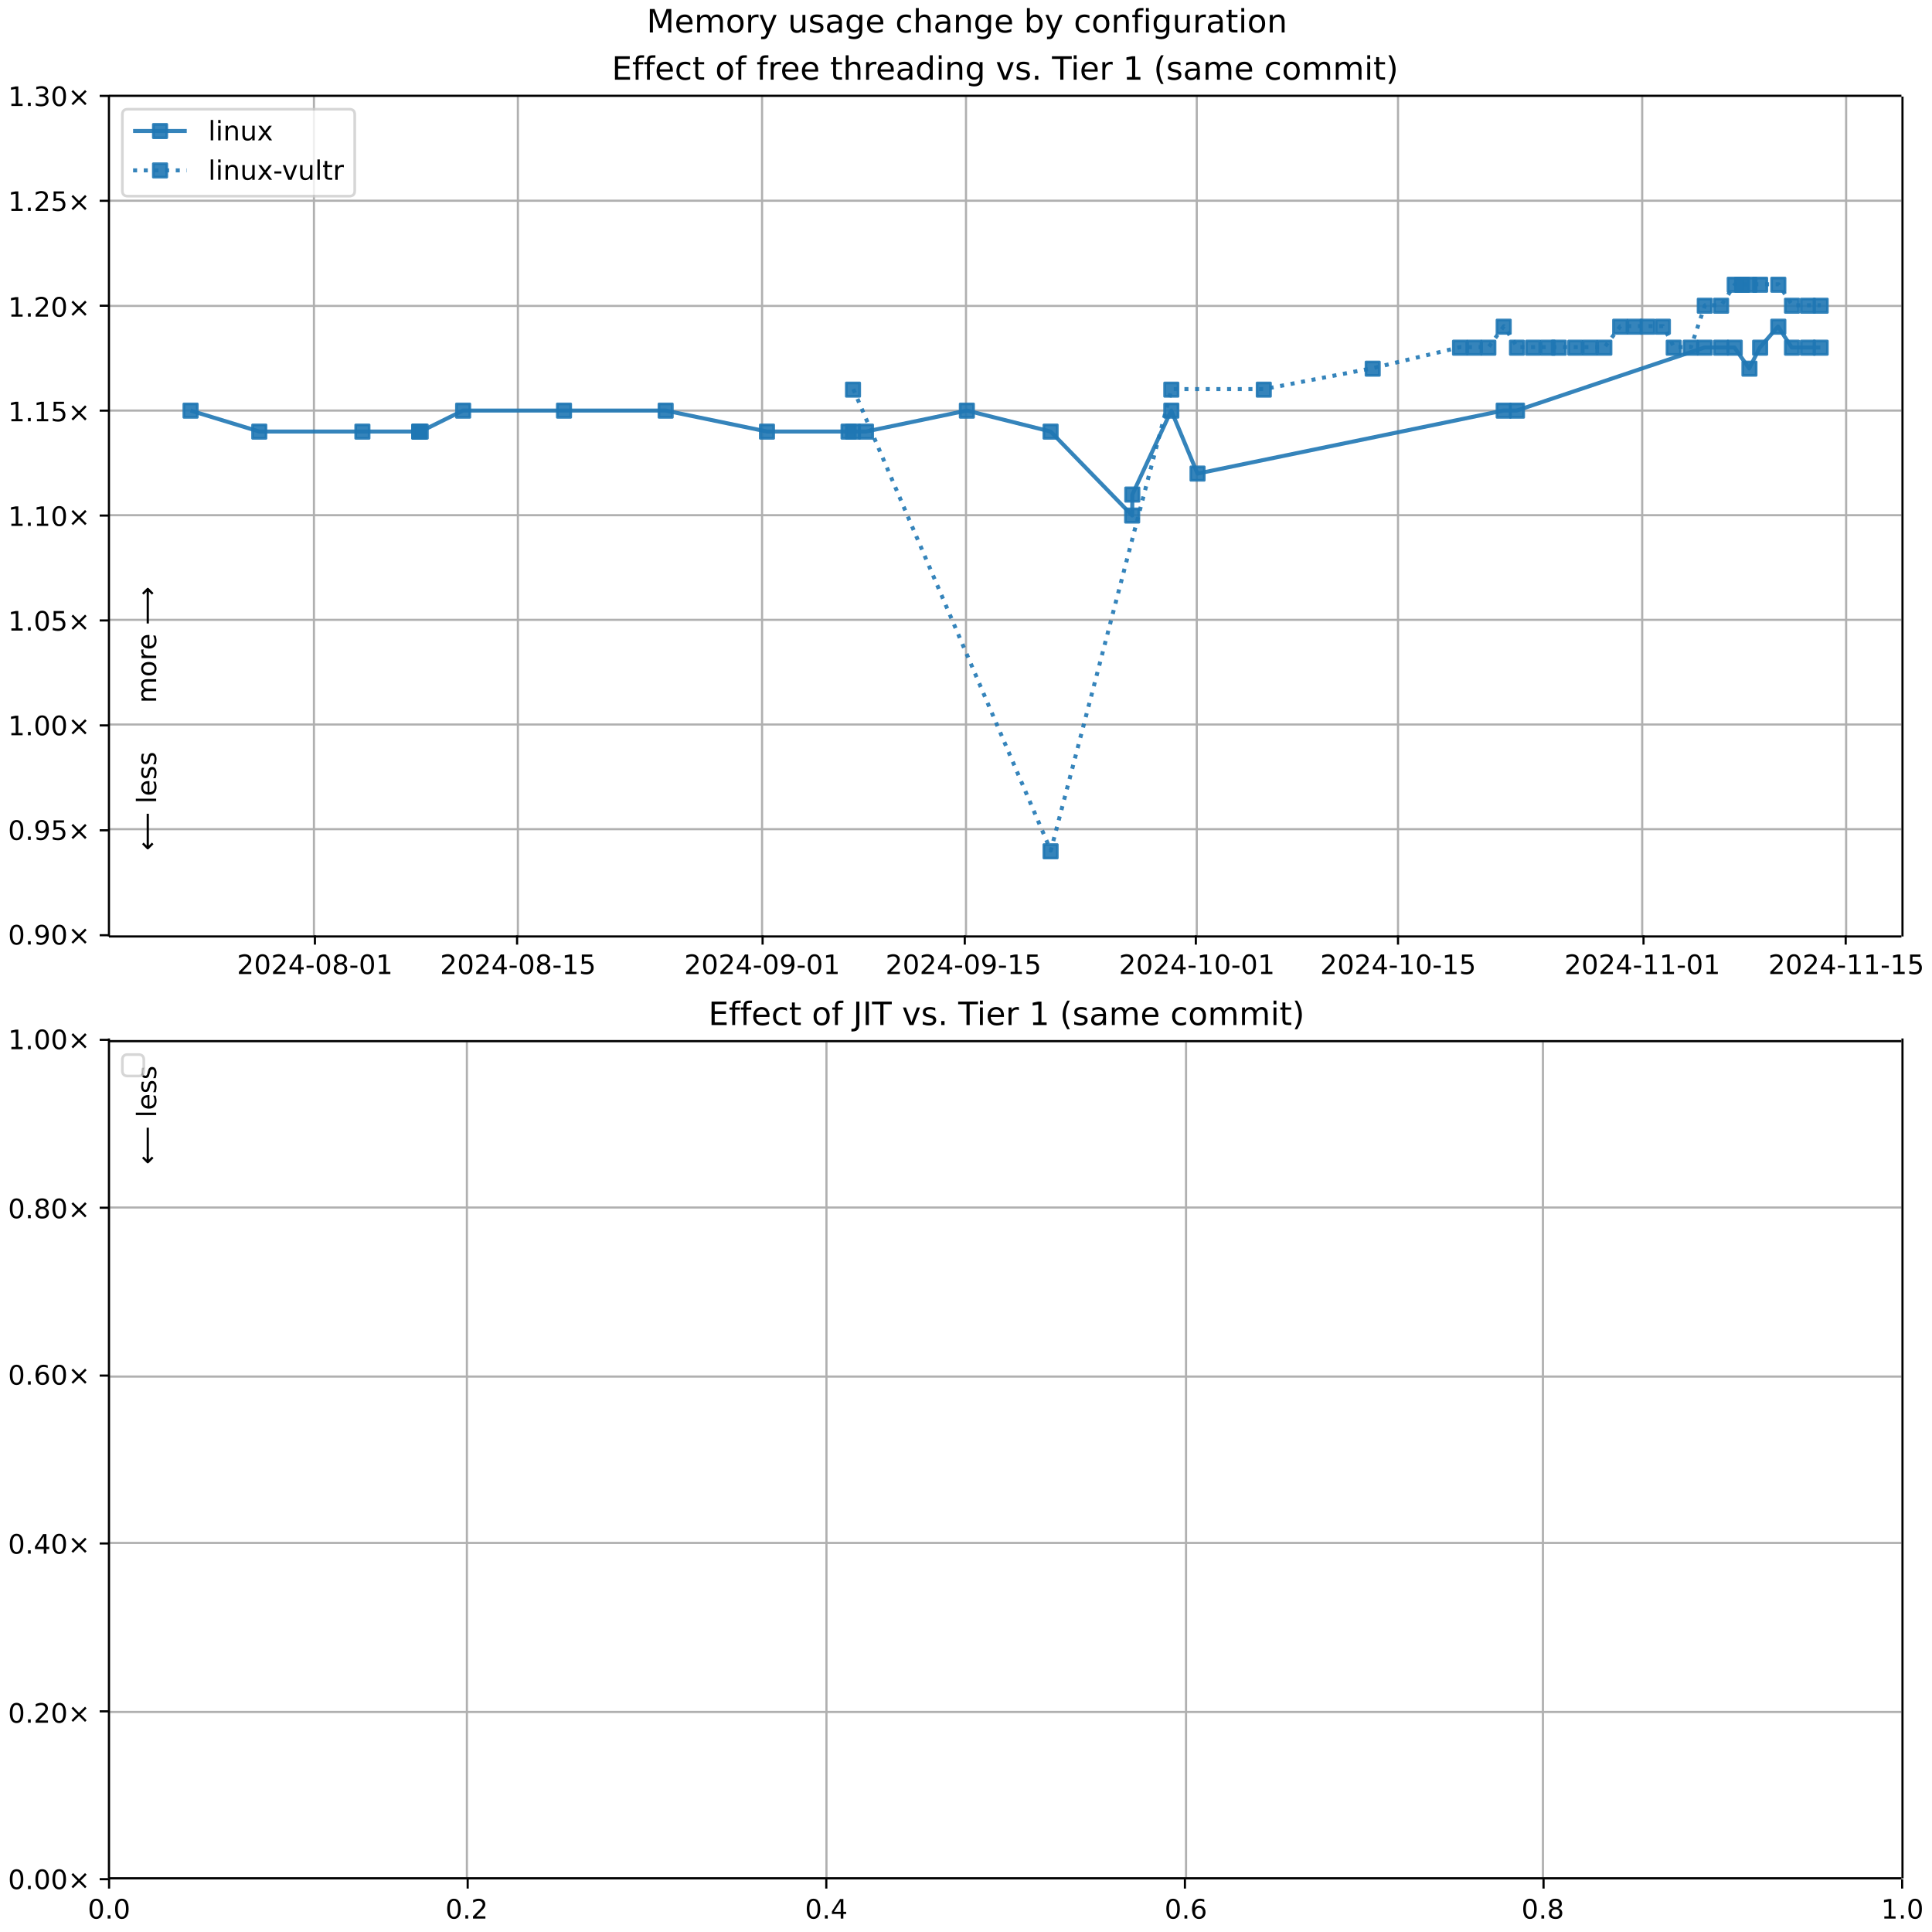
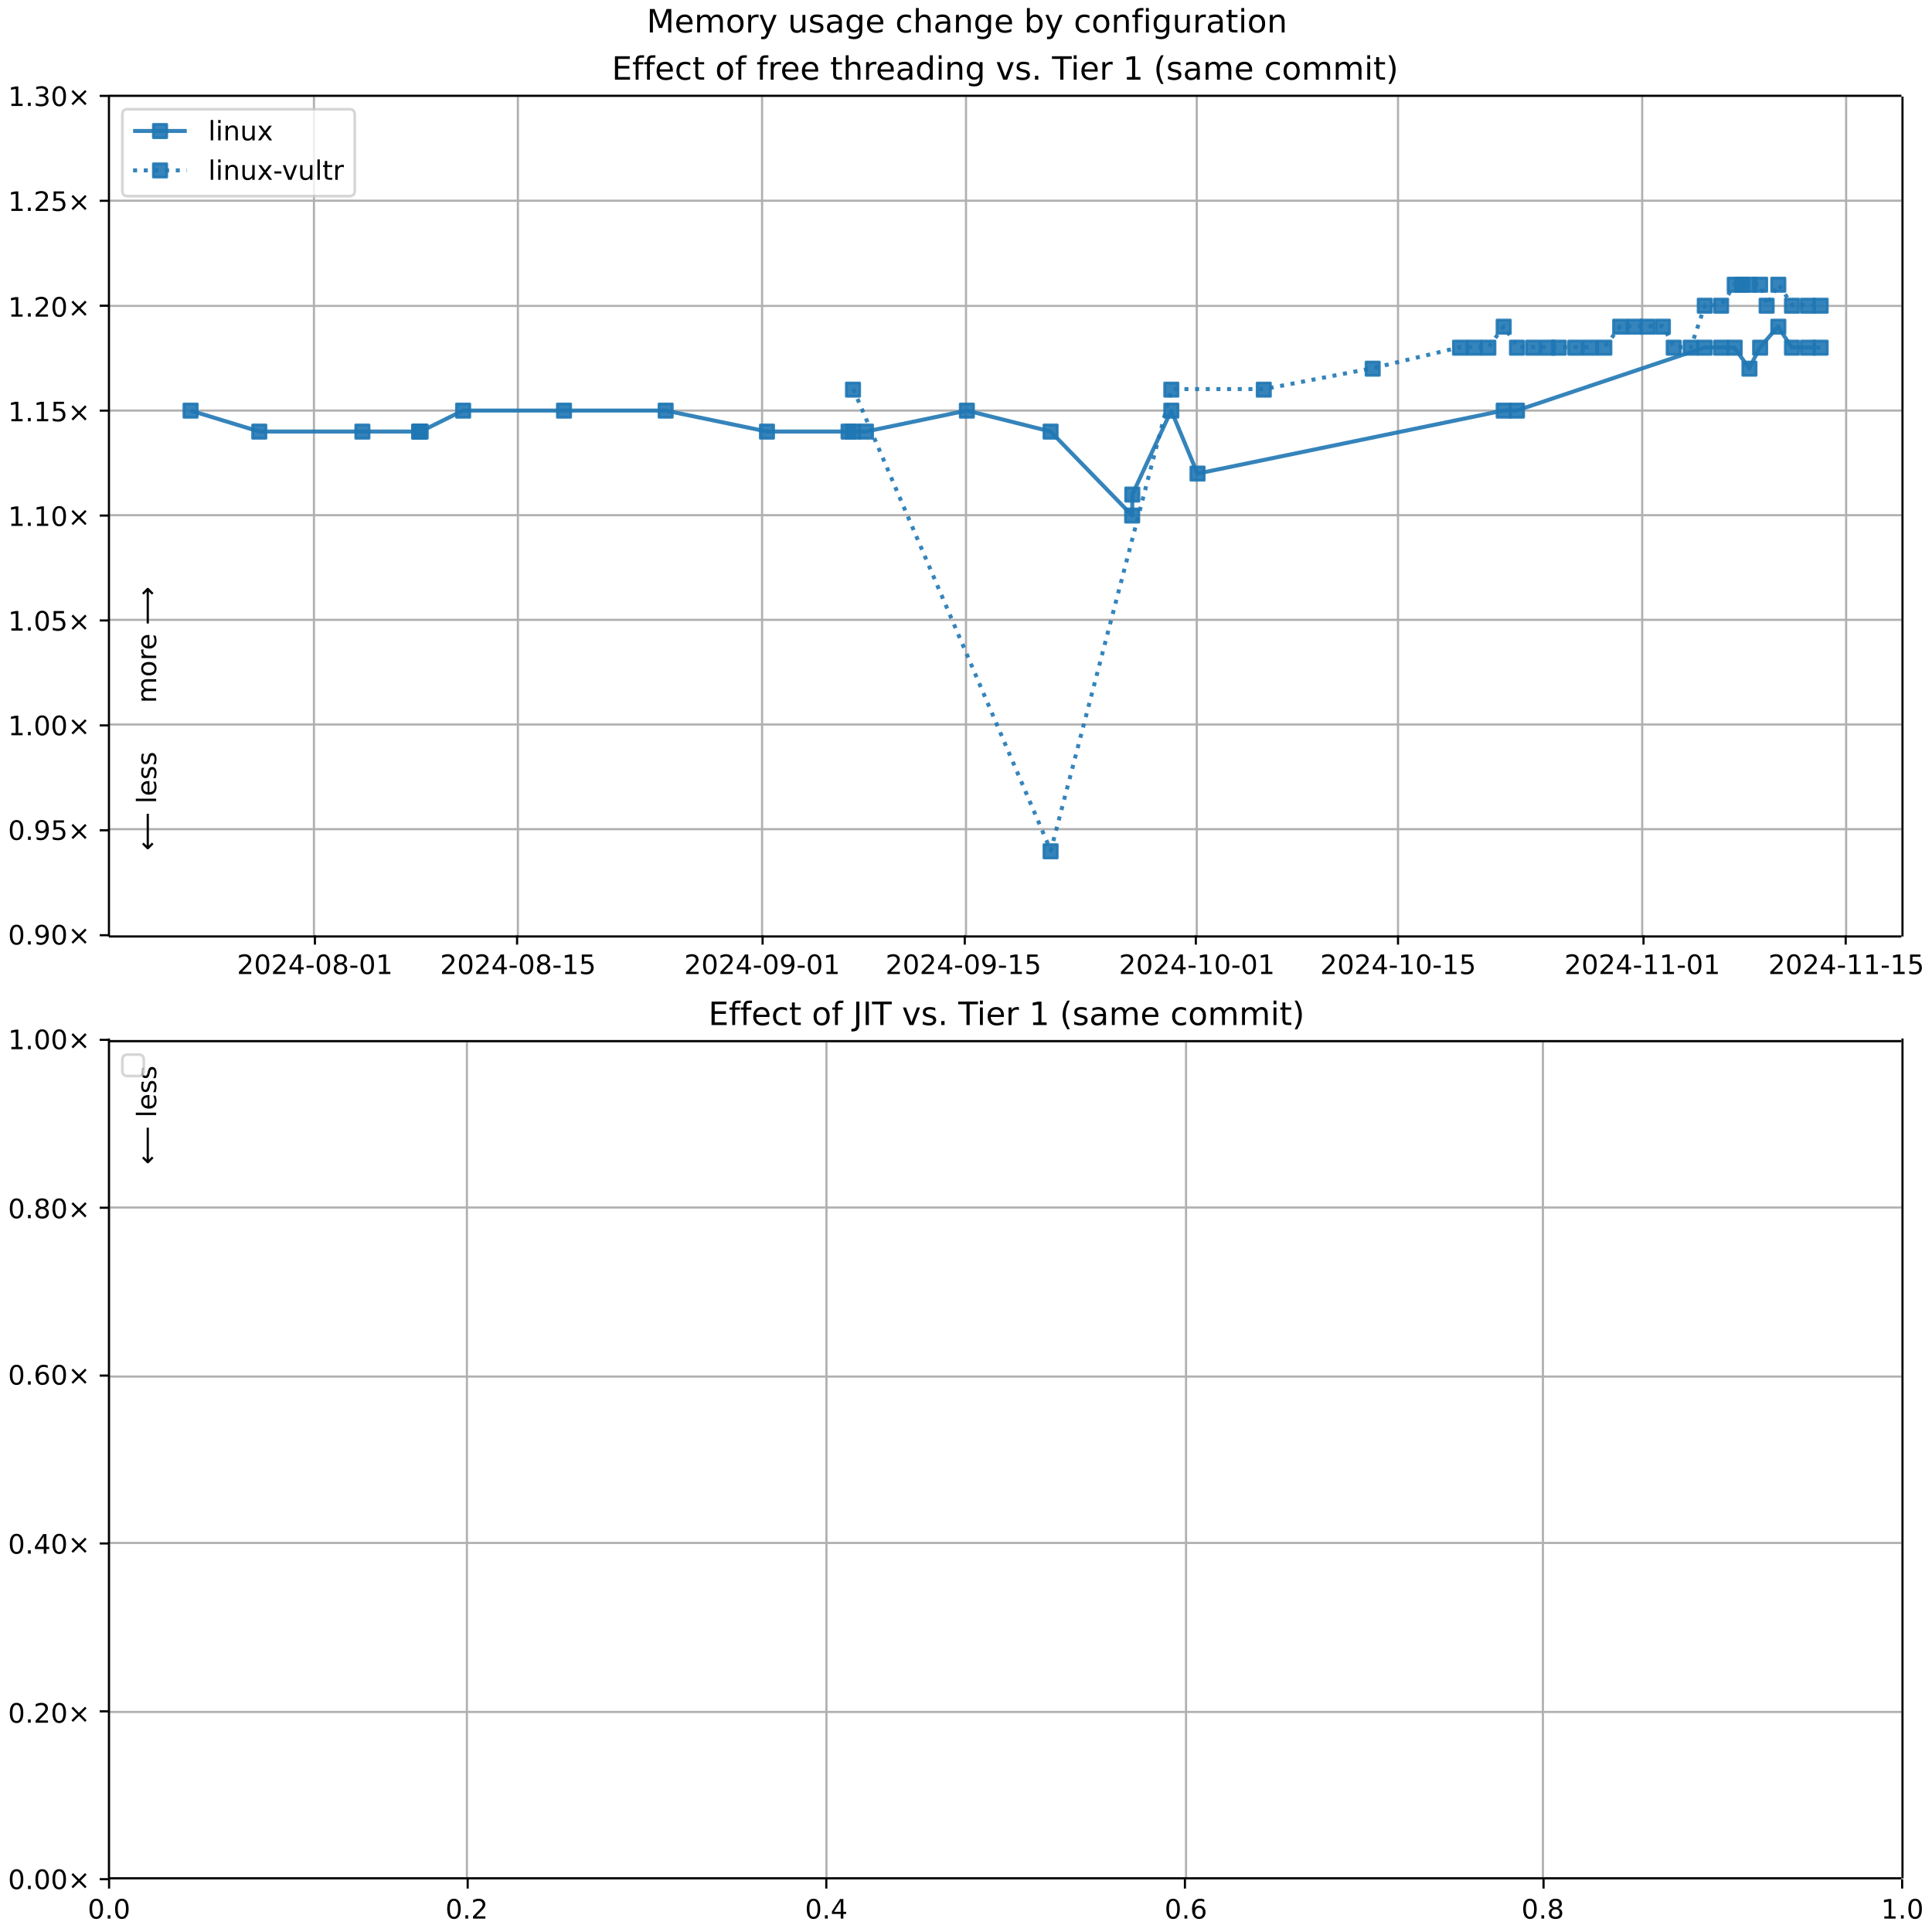
<svg xmlns="http://www.w3.org/2000/svg" xmlns:xlink="http://www.w3.org/1999/xlink" width="720pt" height="720pt" version="1.1" viewBox="0 0 720 720">
  <defs>
    <style type="text/css">*{stroke-linejoin: round; stroke-linecap: butt}</style>
  </defs>
  <path d="m0 720h720v-720h-720z" fill="#fff" />
  <path d="m40.6 349h668v-313h-668z" fill="#fff" />
  <path d="m117 349v-313" clip-path="url(#d)" fill="none" stroke="#b0b0b0" stroke-linecap="square" stroke-width=".8" />
  <defs>
    <path id="l" d="m0 0v3.5" stroke="#000" stroke-width=".8" />
  </defs>
  <use x="117.356" y="348.529" stroke="#000000" stroke-width=".8" xlink:href="#l" />
  <g transform="translate(88.3 363) scale(.1 -.1)">
    <defs>
      <path id="f" transform="scale(.0156)" d="m1228 531h2203v-531h-2962v531q359 372 979 998 621 627 780 809 303 340 423 576 121 236 121 464 0 372-261 606-261 235-680 235-297 0-627-103-329-103-704-313v638q381 153 712 231 332 78 607 78 725 0 1156-363 431-362 431-968 0-288-108-546-107-257-392-607-78-91-497-524-418-433-1181-1211z" />
      <path id="b" transform="scale(.0156)" d="m2034 4250q-487 0-733-480-245-479-245-1442 0-959 245-1439 246-480 733-480 491 0 736 480 246 480 246 1439 0 963-246 1442-245 480-736 480zm0 500q785 0 1199-621 414-620 414-1801 0-1178-414-1799-414-620-1199-620-784 0-1198 620-414 621-414 1799 0 1181 414 1801 414 621 1198 621z" />
      <path id="m" transform="scale(.0156)" d="m2419 4116-1594-2491h1594v2491zm-166 550h794v-3041h666v-525h-666v-1100h-628v1100h-2106v609l1940 2957z" />
      <path id="g" transform="scale(.0156)" d="m313 2009h1684v-512h-1684v512z" />
      <path id="ac" transform="scale(.0156)" d="m2034 2216q-450 0-708-241-257-241-257-662 0-422 257-663 258-241 708-241t709 242q260 243 260 662 0 421-258 662-257 241-711 241zm-631 268q-406 100-633 378-226 279-226 679 0 559 398 884 399 325 1092 325 697 0 1094-325t397-884q0-400-227-679-226-278-629-378 456-106 710-416 255-309 255-755 0-679-414-1042-414-362-1186-362-771 0-1186 362-414 363-414 1042 0 446 256 755 257 310 713 416zm-231 997q0-362 226-565 227-203 636-203 407 0 636 203 230 203 230 565 0 363-230 566-229 203-636 203-409 0-636-203-226-203-226-566z" />
      <path id="c" transform="scale(.0156)" d="m794 531h1031v3560l-1122-225v575l1116 225h631v-4135h1031v-531h-2687v531z" />
    </defs>
    <use xlink:href="#f" />
    <use x="63.623" xlink:href="#b" />
    <use x="127.246" xlink:href="#f" />
    <use x="190.869" xlink:href="#m" />
    <use x="254.492" xlink:href="#g" />
    <use x="290.576" xlink:href="#b" />
    <use x="354.199" xlink:href="#ac" />
    <use x="417.822" xlink:href="#g" />
    <use x="453.906" xlink:href="#b" />
    <use x="517.529" xlink:href="#c" />
  </g>
  <path d="m193 349v-313" clip-path="url(#d)" fill="none" stroke="#b0b0b0" stroke-linecap="square" stroke-width=".8" />
  <use x="192.703" y="348.529" stroke="#000000" stroke-width=".8" xlink:href="#l" />
  <g transform="translate(164 363) scale(.1 -.1)">
    <defs>
      <path id="t" transform="scale(.0156)" d="m691 4666h2478v-532h-1900v-1143q137 47 274 70 138 23 276 23 781 0 1237-428 457-428 457-1159 0-753-469-1171-469-417-1322-417-294 0-599 50-304 50-629 150v635q281-153 581-228t634-75q541 0 856 284 316 284 316 772 0 487-316 771-315 285-856 285-253 0-505-56-251-56-513-175v2344z" />
    </defs>
    <use xlink:href="#f" />
    <use x="63.623" xlink:href="#b" />
    <use x="127.246" xlink:href="#f" />
    <use x="190.869" xlink:href="#m" />
    <use x="254.492" xlink:href="#g" />
    <use x="290.576" xlink:href="#b" />
    <use x="354.199" xlink:href="#ac" />
    <use x="417.822" xlink:href="#g" />
    <use x="453.906" xlink:href="#c" />
    <use x="517.529" xlink:href="#t" />
  </g>
  <path d="m284 349v-313" clip-path="url(#d)" fill="none" stroke="#b0b0b0" stroke-linecap="square" stroke-width=".8" />
  <use x="284.195" y="348.529" stroke="#000000" stroke-width=".8" xlink:href="#l" />
  <g transform="translate(255 363) scale(.1 -.1)">
    <defs>
      <path id="ab" transform="scale(.0156)" d="m703 97v575q238-113 481-172 244-59 479-59 625 0 954 420 330 420 377 1277-181-269-460-413-278-144-615-144-700 0-1108 423-408 424-408 1159 0 718 425 1152 425 435 1131 435 810 0 1236-621 427-620 427-1801 0-1103-524-1761-523-658-1407-658-238 0-482 47-243 47-506 141zm1256 1978q425 0 673 290 249 291 249 798 0 503-249 795-248 292-673 292t-673-292-248-795q0-507 248-798 248-290 673-290z" />
    </defs>
    <use xlink:href="#f" />
    <use x="63.623" xlink:href="#b" />
    <use x="127.246" xlink:href="#f" />
    <use x="190.869" xlink:href="#m" />
    <use x="254.492" xlink:href="#g" />
    <use x="290.576" xlink:href="#b" />
    <use x="354.199" xlink:href="#ab" />
    <use x="417.822" xlink:href="#g" />
    <use x="453.906" xlink:href="#b" />
    <use x="517.529" xlink:href="#c" />
  </g>
  <path d="m360 349v-313" clip-path="url(#d)" fill="none" stroke="#b0b0b0" stroke-linecap="square" stroke-width=".8" />
  <use x="359.541" y="348.529" stroke="#000000" stroke-width=".8" xlink:href="#l" />
  <g transform="translate(330 363) scale(.1 -.1)">
    <use xlink:href="#f" />
    <use x="63.623" xlink:href="#b" />
    <use x="127.246" xlink:href="#f" />
    <use x="190.869" xlink:href="#m" />
    <use x="254.492" xlink:href="#g" />
    <use x="290.576" xlink:href="#b" />
    <use x="354.199" xlink:href="#ab" />
    <use x="417.822" xlink:href="#g" />
    <use x="453.906" xlink:href="#c" />
    <use x="517.529" xlink:href="#t" />
  </g>
  <path d="m446 349v-313" clip-path="url(#d)" fill="none" stroke="#b0b0b0" stroke-linecap="square" stroke-width=".8" />
  <use x="445.651" y="348.529" stroke="#000000" stroke-width=".8" xlink:href="#l" />
  <g transform="translate(417 363) scale(.1 -.1)">
    <use xlink:href="#f" />
    <use x="63.623" xlink:href="#b" />
    <use x="127.246" xlink:href="#f" />
    <use x="190.869" xlink:href="#m" />
    <use x="254.492" xlink:href="#g" />
    <use x="290.576" xlink:href="#c" />
    <use x="354.199" xlink:href="#b" />
    <use x="417.822" xlink:href="#g" />
    <use x="453.906" xlink:href="#b" />
    <use x="517.529" xlink:href="#c" />
  </g>
  <path d="m521 349v-313" clip-path="url(#d)" fill="none" stroke="#b0b0b0" stroke-linecap="square" stroke-width=".8" />
  <use x="520.998" y="348.529" stroke="#000000" stroke-width=".8" xlink:href="#l" />
  <g transform="translate(492 363) scale(.1 -.1)">
    <use xlink:href="#f" />
    <use x="63.623" xlink:href="#b" />
    <use x="127.246" xlink:href="#f" />
    <use x="190.869" xlink:href="#m" />
    <use x="254.492" xlink:href="#g" />
    <use x="290.576" xlink:href="#c" />
    <use x="354.199" xlink:href="#b" />
    <use x="417.822" xlink:href="#g" />
    <use x="453.906" xlink:href="#c" />
    <use x="517.529" xlink:href="#t" />
  </g>
  <path d="m612 349v-313" clip-path="url(#d)" fill="none" stroke="#b0b0b0" stroke-linecap="square" stroke-width=".8" />
  <use x="612.49" y="348.529" stroke="#000000" stroke-width=".8" xlink:href="#l" />
  <g transform="translate(583 363) scale(.1 -.1)">
    <use xlink:href="#f" />
    <use x="63.623" xlink:href="#b" />
    <use x="127.246" xlink:href="#f" />
    <use x="190.869" xlink:href="#m" />
    <use x="254.492" xlink:href="#g" />
    <use x="290.576" xlink:href="#c" />
    <use x="354.199" xlink:href="#c" />
    <use x="417.822" xlink:href="#g" />
    <use x="453.906" xlink:href="#b" />
    <use x="517.529" xlink:href="#c" />
  </g>
  <path d="m688 349v-313" clip-path="url(#d)" fill="none" stroke="#b0b0b0" stroke-linecap="square" stroke-width=".8" />
  <use x="687.836" y="348.529" stroke="#000000" stroke-width=".8" xlink:href="#l" />
  <g transform="translate(659 363) scale(.1 -.1)">
    <use xlink:href="#f" />
    <use x="63.623" xlink:href="#b" />
    <use x="127.246" xlink:href="#f" />
    <use x="190.869" xlink:href="#m" />
    <use x="254.492" xlink:href="#g" />
    <use x="290.576" xlink:href="#c" />
    <use x="354.199" xlink:href="#c" />
    <use x="417.822" xlink:href="#g" />
    <use x="453.906" xlink:href="#c" />
    <use x="517.529" xlink:href="#t" />
  </g>
  <path d="m40.6 349h668" clip-path="url(#d)" fill="none" stroke="#b0b0b0" stroke-linecap="square" stroke-width=".8" />
  <defs>
    <path id="i" d="m0 0h-3.5" stroke="#000" stroke-width=".8" />
  </defs>
  <use x="40.646" y="348.529" stroke="#000000" stroke-width=".8" xlink:href="#i" />
  <g transform="translate(3 352) scale(.1 -.1)">
    <defs>
      <path id="e" transform="scale(.0156)" d="m684 794h660v-794h-660v794z" />
      <path id="j" transform="scale(.0156)" d="m4488 3438-1429-1435 1429-1428-372-378-1435 1434-1434-1434-369 378 1425 1428-1425 1435 369 378 1434-1435 1435 1435 372-378z" />
    </defs>
    <use xlink:href="#b" />
    <use x="63.623" xlink:href="#e" />
    <use x="95.41" xlink:href="#ab" />
    <use x="159.033" xlink:href="#b" />
    <use x="222.656" xlink:href="#j" />
  </g>
  <path d="m40.6 309h668" clip-path="url(#d)" fill="none" stroke="#b0b0b0" stroke-linecap="square" stroke-width=".8" />
  <use x="40.646" y="309.429" stroke="#000000" stroke-width=".8" xlink:href="#i" />
  <g transform="translate(3 313) scale(.1 -.1)">
    <use xlink:href="#b" />
    <use x="63.623" xlink:href="#e" />
    <use x="95.41" xlink:href="#ab" />
    <use x="159.033" xlink:href="#t" />
    <use x="222.656" xlink:href="#j" />
  </g>
  <path d="m40.6 270h668" clip-path="url(#d)" fill="none" stroke="#b0b0b0" stroke-linecap="square" stroke-width=".8" />
  <use x="40.646" y="270.33" stroke="#000000" stroke-width=".8" xlink:href="#i" />
  <g transform="translate(3 274) scale(.1 -.1)">
    <use xlink:href="#c" />
    <use x="63.623" xlink:href="#e" />
    <use x="95.41" xlink:href="#b" />
    <use x="159.033" xlink:href="#b" />
    <use x="222.656" xlink:href="#j" />
  </g>
  <path d="m40.6 231h668" clip-path="url(#d)" fill="none" stroke="#b0b0b0" stroke-linecap="square" stroke-width=".8" />
  <use x="40.646" y="231.23" stroke="#000000" stroke-width=".8" xlink:href="#i" />
  <g transform="translate(3 235) scale(.1 -.1)">
    <use xlink:href="#c" />
    <use x="63.623" xlink:href="#e" />
    <use x="95.41" xlink:href="#b" />
    <use x="159.033" xlink:href="#t" />
    <use x="222.656" xlink:href="#j" />
  </g>
  <path d="m40.6 192h668" clip-path="url(#d)" fill="none" stroke="#b0b0b0" stroke-linecap="square" stroke-width=".8" />
  <use x="40.646" y="192.131" stroke="#000000" stroke-width=".8" xlink:href="#i" />
  <g transform="translate(3 196) scale(.1 -.1)">
    <use xlink:href="#c" />
    <use x="63.623" xlink:href="#e" />
    <use x="95.41" xlink:href="#c" />
    <use x="159.033" xlink:href="#b" />
    <use x="222.656" xlink:href="#j" />
  </g>
  <path d="m40.6 153h668" clip-path="url(#d)" fill="none" stroke="#b0b0b0" stroke-linecap="square" stroke-width=".8" />
  <use x="40.646" y="153.031" stroke="#000000" stroke-width=".8" xlink:href="#i" />
  <g transform="translate(3 157) scale(.1 -.1)">
    <use xlink:href="#c" />
    <use x="63.623" xlink:href="#e" />
    <use x="95.41" xlink:href="#c" />
    <use x="159.033" xlink:href="#t" />
    <use x="222.656" xlink:href="#j" />
  </g>
  <path d="m40.6 114h668" clip-path="url(#d)" fill="none" stroke="#b0b0b0" stroke-linecap="square" stroke-width=".8" />
  <use x="40.646" y="113.932" stroke="#000000" stroke-width=".8" xlink:href="#i" />
  <g transform="translate(3 118) scale(.1 -.1)">
    <use xlink:href="#c" />
    <use x="63.623" xlink:href="#e" />
    <use x="95.41" xlink:href="#f" />
    <use x="159.033" xlink:href="#b" />
    <use x="222.656" xlink:href="#j" />
  </g>
  <path d="m40.6 74.8h668" clip-path="url(#d)" fill="none" stroke="#b0b0b0" stroke-linecap="square" stroke-width=".8" />
  <use x="40.646" y="74.832" stroke="#000000" stroke-width=".8" xlink:href="#i" />
  <g transform="translate(3 78.6) scale(.1 -.1)">
    <use xlink:href="#c" />
    <use x="63.623" xlink:href="#e" />
    <use x="95.41" xlink:href="#f" />
    <use x="159.033" xlink:href="#t" />
    <use x="222.656" xlink:href="#j" />
  </g>
  <path d="m40.6 35.7h668" clip-path="url(#d)" fill="none" stroke="#b0b0b0" stroke-linecap="square" stroke-width=".8" />
  <use x="40.646" y="35.733" stroke="#000000" stroke-width=".8" xlink:href="#i" />
  <g transform="translate(3 39.5) scale(.1 -.1)">
    <defs>
      <path id="at" transform="scale(.0156)" d="m2597 2516q453-97 707-404 255-306 255-756 0-690-475-1069-475-378-1350-378-293 0-604 58t-642 174v609q262-153 574-231 313-78 654-78 593 0 904 234t311 681q0 413-289 645-289 233-804 233h-544v519h569q465 0 712 186t247 536q0 359-255 551-254 193-729 193-260 0-557-57-297-56-653-174v562q360 100 674 150t592 50q719 0 1137-327 419-326 419-882 0-388-222-655t-631-370z" />
    </defs>
    <use xlink:href="#c" />
    <use x="63.623" xlink:href="#e" />
    <use x="95.41" xlink:href="#at" />
    <use x="159.033" xlink:href="#b" />
    <use x="222.656" xlink:href="#j" />
  </g>
  <path d="m71 153 25.6 7.82h38.4 21.2 0.034 0.512l15.8-7.82h37.6 37.9l37.8 7.82h30.4 1.66 4.83l37.6-7.82 31.2 7.82 30.4 31.3 0.056-7.82 14.5-31.3 9.77 23.5 114-23.5h4.95l70-23.5h6.08 5.08l5.49 7.82 3.98-7.82 6.78-7.82 5.1 7.82h5.93 4.75" clip-path="url(#d)" fill="none" stroke="#1f77b4" stroke-linecap="square" stroke-opacity=".9" stroke-width="1.5" />
  <defs>
    <path id="a" d="m-2.5 2.5h5v-5h-5z" stroke="#1f77b4" stroke-opacity=".9" />
  </defs>
  <g clip-path="url(#d)" fill="#1f77b4" fill-opacity=".9" stroke="#1f77b4" stroke-opacity=".9">
    <use x="71.02" y="153.031" xlink:href="#a" />
    <use x="96.627" y="160.851" xlink:href="#a" />
    <use x="135.056" y="160.851" xlink:href="#a" />
    <use x="156.229" y="160.851" xlink:href="#a" />
    <use x="156.263" y="160.851" xlink:href="#a" />
    <use x="156.776" y="160.851" xlink:href="#a" />
    <use x="172.6" y="153.031" xlink:href="#a" />
    <use x="210.187" y="153.031" xlink:href="#a" />
    <use x="248.071" y="153.031" xlink:href="#a" />
    <use x="285.828" y="160.851" xlink:href="#a" />
    <use x="316.232" y="160.851" xlink:href="#a" />
    <use x="317.889" y="160.851" xlink:href="#a" />
    <use x="322.716" y="160.851" xlink:href="#a" />
    <use x="360.326" y="153.031" xlink:href="#a" />
    <use x="391.525" y="160.851" xlink:href="#a" />
    <use x="421.923" y="192.131" xlink:href="#a" />
    <use x="421.98" y="184.311" xlink:href="#a" />
    <use x="436.516" y="153.031" xlink:href="#a" />
    <use x="446.289" y="176.491" xlink:href="#a" />
    <use x="560.381" y="153.031" xlink:href="#a" />
    <use x="565.332" y="153.031" xlink:href="#a" />
    <use x="635.318" y="129.572" xlink:href="#a" />
    <use x="641.394" y="129.572" xlink:href="#a" />
    <use x="646.477" y="129.572" xlink:href="#a" />
    <use x="651.969" y="137.391" xlink:href="#a" />
    <use x="655.948" y="129.572" xlink:href="#a" />
    <use x="662.726" y="121.752" xlink:href="#a" />
    <use x="667.822" y="129.572" xlink:href="#a" />
    <use x="673.752" y="129.572" xlink:href="#a" />
    <use x="678.506" y="129.572" xlink:href="#a" />
  </g>
  <g stroke="#1f77b4" stroke-opacity=".9">
-     <path d="m318 145 73.6 172 45-172h34.5l40.6-7.82 32.5-7.82h5.31 5.24l5.72-7.82 4.95 7.82h6 5.47 4.13 6.15 5.44 5.37l5.9-7.82h5.38 4.83 5.7l4.04 7.82h6.32l5.25-15.6h6.08l5.08-7.82h2.75 2.75 3.98 6.78l5.1 7.82h5.93 4.75" clip-path="url(#d)" fill="none" stroke-dasharray="1.5,2.475" stroke-width="1.5" />
+     <path d="m318 145 73.6 172 45-172h34.5l40.6-7.82 32.5-7.82h5.31 5.24l5.72-7.82 4.95 7.82h6 5.47 4.13 6.15 5.44 5.37l5.9-7.82h5.38 4.83 5.7l4.04 7.82h6.32l5.25-15.6h6.08l5.08-7.82h2.75 2.75 3.98l2.42 7.82 4.36-7.82 5.1 7.82h5.93 4.75" clip-path="url(#d)" fill="none" stroke-dasharray="1.5,2.475" stroke-width="1.5" />
    <g clip-path="url(#d)" fill="#1f77b4" fill-opacity=".9">
      <use x="317.889" y="145.211" xlink:href="#a" />
      <use x="391.525" y="317.249" xlink:href="#a" />
      <use x="436.516" y="145.211" xlink:href="#a" />
      <use x="470.979" y="145.211" xlink:href="#a" />
      <use x="511.57" y="137.391" xlink:href="#a" />
      <use x="544.114" y="129.572" xlink:href="#a" />
      <use x="549.428" y="129.572" xlink:href="#a" />
      <use x="554.664" y="129.572" xlink:href="#a" />
      <use x="560.381" y="121.752" xlink:href="#a" />
      <use x="565.332" y="129.572" xlink:href="#a" />
      <use x="571.333" y="129.572" xlink:href="#a" />
      <use x="576.802" y="129.572" xlink:href="#a" />
      <use x="580.928" y="129.572" xlink:href="#a" />
      <use x="587.077" y="129.572" xlink:href="#a" />
      <use x="592.516" y="129.572" xlink:href="#a" />
      <use x="597.889" y="129.572" xlink:href="#a" />
      <use x="603.793" y="121.752" xlink:href="#a" />
      <use x="609.173" y="121.752" xlink:href="#a" />
      <use x="614.002" y="121.752" xlink:href="#a" />
      <use x="619.706" y="121.752" xlink:href="#a" />
      <use x="623.744" y="129.572" xlink:href="#a" />
      <use x="630.066" y="129.572" xlink:href="#a" />
      <use x="635.318" y="113.932" xlink:href="#a" />
      <use x="641.394" y="113.932" xlink:href="#a" />
      <use x="646.477" y="106.112" xlink:href="#a" />
      <use x="649.223" y="106.112" xlink:href="#a" />
      <use x="651.969" y="106.112" xlink:href="#a" />
      <use x="655.948" y="106.112" xlink:href="#a" />
+       <use x="658.368" y="113.932" xlink:href="#a" />
      <use x="662.726" y="106.112" xlink:href="#a" />
      <use x="667.822" y="113.932" xlink:href="#a" />
      <use x="673.752" y="113.932" xlink:href="#a" />
      <use x="678.506" y="113.932" xlink:href="#a" />
    </g>
  </g>
  <path d="m40.6 349v-313" fill="none" stroke="#000" stroke-linecap="square" stroke-width=".8" />
  <path d="m709 349v-313" fill="none" stroke="#000" stroke-linecap="square" stroke-width=".8" />
  <path d="m40.6 349h668" fill="none" stroke="#000" stroke-linecap="square" stroke-width=".8" />
  <path d="m40.6 35.7h668" fill="none" stroke="#000" stroke-linecap="square" stroke-width=".8" />
  <g clip-path="url(#d)">
    <g transform="translate(58.2 262) rotate(-90) scale(.1 -.1)">
      <defs>
        <path id="q" transform="scale(.0156)" d="m3328 2828q216 388 516 572t706 184q547 0 844-383 297-382 297-1088v-2113h-578v2094q0 503-179 746-178 244-543 244-447 0-707-297-259-296-259-809v-1978h-578v2094q0 506-178 748t-550 242q-441 0-701-298-259-298-259-808v-1978h-578v3500h578v-544q197 322 472 475t653 153q382 0 649-194 267-193 395-562z" />
        <path id="p" transform="scale(.0156)" d="m1959 3097q-462 0-731-361t-269-989 267-989q268-361 733-361 460 0 728 362 269 363 269 988 0 622-269 986-268 364-728 364zm0 487q750 0 1178-488 429-487 429-1349 0-859-429-1349-428-489-1178-489-753 0-1180 489-426 490-426 1349 0 862 426 1349 427 488 1180 488z" />
        <path id="o" transform="scale(.0156)" d="m2631 2963q-97 56-211 82-114 27-251 27-488 0-749-317t-261-911v-1844h-578v3500h578v-544q182 319 472 473 291 155 707 155 59 0 131-8 72-7 159-23l3-590z" />
        <path id="h" transform="scale(.0156)" d="m3597 1894v-281h-2644q38-594 358-905t892-311q331 0 642 81t618 244v-544q-310-131-635-200t-659-69q-838 0-1327 487-489 488-489 1320 0 859 464 1363 464 505 1252 505 706 0 1117-455 411-454 411-1235zm-575 169q-6 471-264 752-258 282-683 282-481 0-770-272t-333-766l2050 4z" />
        <path id="am" transform="scale(.0156)" d="m8863 2147v-281l-1229-1228-375 375 729 728h-7622v531h7622l-729 728 375 375 1229-1228z" />
      </defs>
      <use xlink:href="#q" />
      <use x="97.412" xlink:href="#p" />
      <use x="158.594" xlink:href="#o" />
      <use x="197.457" xlink:href="#h" />
      <use x="258.98" xlink:href="#DejaVuSans-20" />
      <use x="290.768" xlink:href="#am" />
    </g>
  </g>
  <g clip-path="url(#d)">
    <g transform="translate(58.2 317) rotate(-90) scale(.1 -.1)">
      <defs>
        <path id="an" transform="scale(.0156)" d="m313 1866v281l1228 1228 375-375-728-728h7621v-531h-7621l728-728-375-375-1228 1228z" />
        <path id="z" transform="scale(.0156)" d="m603 4863h575v-4863h-575v4863z" />
        <path id="n" transform="scale(.0156)" d="m2834 3397v-544q-243 125-506 187-262 63-544 63-428 0-642-131t-214-394q0-200 153-314t616-217l197-44q612-131 870-370t258-667q0-488-386-773-386-284-1061-284-281 0-586 55t-642 164v594q319-166 628-249 309-82 613-82 406 0 624 139 219 139 219 392 0 234-158 359-157 125-692 241l-200 47q-534 112-772 345-237 233-237 639 0 494 350 762 350 269 994 269 318 0 599-47 282-46 519-140z" />
      </defs>
      <use xlink:href="#an" />
      <use x="143.359" xlink:href="#DejaVuSans-20" />
      <use x="175.146" xlink:href="#z" />
      <use x="202.93" xlink:href="#h" />
      <use x="264.453" xlink:href="#n" />
      <use x="316.553" xlink:href="#n" />
    </g>
  </g>
  <g transform="translate(228 29.7) scale(.12 -.12)">
    <defs>
      <path id="ai" transform="scale(.0156)" d="m628 4666h2950v-532h-2319v-1381h2222v-531h-2222v-1691h2375v-531h-3006v4666z" />
      <path id="s" transform="scale(.0156)" d="m2375 4863v-479h-550q-309 0-430-125-120-125-120-450v-309h947v-447h-947v-3053h-578v3053h-550v447h550v244q0 584 272 851 272 268 862 268h544z" />
      <path id="w" transform="scale(.0156)" d="m3122 3366v-538q-244 135-489 202t-495 67q-560 0-870-355-309-354-309-995t309-996q310-354 870-354 250 0 495 67t489 202v-532q-241-112-499-168-257-57-548-57-791 0-1257 497-465 497-465 1341 0 856 470 1346 471 491 1290 491 265 0 518-55 253-54 491-163z" />
      <path id="u" transform="scale(.0156)" d="m1172 4494v-994h1184v-447h-1184v-1900q0-428 117-550t477-122h590v-481h-590q-666 0-919 248-253 249-253 905v1900h-422v447h422v994h578z" />
      <path id="ah" transform="scale(.0156)" d="m3513 2113v-2113h-575v2094q0 497-194 743-194 247-581 247-466 0-735-297-269-296-269-809v-1978h-578v4863h578v-1907q207 316 486 472 280 156 646 156 603 0 912-373 310-373 310-1098z" />
      <path id="x" transform="scale(.0156)" d="m2194 1759q-697 0-966-159t-269-544q0-306 202-486 202-179 548-179 479 0 768 339t289 901v128h-572zm1147 238v-2e3h-575v531q-197-318-491-470t-719-152q-537 0-855 302-317 302-317 808 0 590 395 890 396 300 1180 300h807v57q0 397-261 614t-733 217q-300 0-585-72-284-72-546-216v532q315 122 612 182 297 61 578 61 760 0 1135-394 375-393 375-1193z" />
      <path id="ao" transform="scale(.0156)" d="m2906 2969v1894h575v-4863h-575v525q-181-312-458-464-276-152-664-152-634 0-1033 506-398 507-398 1332t398 1331q399 506 1033 506 388 0 664-152 277-151 458-463zm-1959-1222q0-634 261-995t717-361 718 361q263 361 263 995t-263 995q-262 361-718 361t-717-361-261-995z" />
      <path id="r" transform="scale(.0156)" d="m603 3500h575v-3500h-575v3500zm0 1363h575v-729h-575v729z" />
      <path id="v" transform="scale(.0156)" d="m3513 2113v-2113h-575v2094q0 497-194 743-194 247-581 247-466 0-735-297-269-296-269-809v-1978h-578v3500h578v-544q207 316 486 472 280 156 646 156 603 0 912-373 310-373 310-1098z" />
      <path id="aa" transform="scale(.0156)" d="m2906 1791q0 625-258 968-257 344-723 344-462 0-720-344-258-343-258-968 0-622 258-966t720-344q466 0 723 344 258 344 258 966zm575-1357q0-893-397-1329-396-436-1215-436-303 0-572 45t-522 139v559q253-137 500-202 247-66 503-66 566 0 847 295t281 892v285q-178-310-456-463t-666-153q-643 0-1037 490-394 491-394 1301 0 812 394 1302 394 491 1037 491 388 0 666-153t456-462v531h575v-3066z" />
      <path id="ad" transform="scale(.0156)" d="m191 3500h609l1094-2937 1094 2937h609l-1313-3500h-781l-1312 3500z" />
      <path id="ae" transform="scale(.0156)" d="m-19 4666h3947v-532h-1656v-4134h-634v4134h-1657v532z" />
      <path id="al" transform="scale(.0156)" d="m1984 4856q-418-718-622-1422-203-703-203-1425 0-721 205-1429t620-1424h-500q-468 735-701 1444t-233 1409q0 697 231 1403 232 707 703 1444h500z" />
      <path id="ak" transform="scale(.0156)" d="m513 4856h500q468-737 701-1444 233-706 233-1403 0-700-233-1409t-701-1444h-500q415 716 620 1424t205 1429q0 722-205 1425-205 704-620 1422z" />
    </defs>
    <use xlink:href="#ai" />
    <use x="63.184" xlink:href="#s" />
    <use x="98.389" xlink:href="#s" />
    <use x="133.594" xlink:href="#h" />
    <use x="195.117" xlink:href="#w" />
    <use x="250.098" xlink:href="#u" />
    <use x="289.307" xlink:href="#DejaVuSans-20" />
    <use x="321.094" xlink:href="#p" />
    <use x="382.275" xlink:href="#s" />
    <use x="417.48" xlink:href="#DejaVuSans-20" />
    <use x="449.268" xlink:href="#s" />
    <use x="484.473" xlink:href="#o" />
    <use x="523.336" xlink:href="#h" />
    <use x="584.859" xlink:href="#h" />
    <use x="646.383" xlink:href="#DejaVuSans-20" />
    <use x="678.17" xlink:href="#u" />
    <use x="717.379" xlink:href="#ah" />
    <use x="780.758" xlink:href="#o" />
    <use x="819.621" xlink:href="#h" />
    <use x="881.145" xlink:href="#x" />
    <use x="942.424" xlink:href="#ao" />
    <use x="1005.9" xlink:href="#r" />
    <use x="1033.684" xlink:href="#v" />
    <use x="1097.062" xlink:href="#aa" />
    <use x="1160.539" xlink:href="#DejaVuSans-20" />
    <use x="1192.326" xlink:href="#ad" />
    <use x="1251.506" xlink:href="#n" />
    <use x="1303.605" xlink:href="#e" />
    <use x="1335.393" xlink:href="#DejaVuSans-20" />
    <use x="1367.18" xlink:href="#ae" />
    <use x="1425.139" xlink:href="#r" />
    <use x="1452.922" xlink:href="#h" />
    <use x="1514.445" xlink:href="#o" />
    <use x="1555.559" xlink:href="#DejaVuSans-20" />
    <use x="1587.346" xlink:href="#c" />
    <use x="1650.969" xlink:href="#DejaVuSans-20" />
    <use x="1682.756" xlink:href="#al" />
    <use x="1721.77" xlink:href="#n" />
    <use x="1773.869" xlink:href="#x" />
    <use x="1835.148" xlink:href="#q" />
    <use x="1932.561" xlink:href="#h" />
    <use x="1994.084" xlink:href="#DejaVuSans-20" />
    <use x="2025.871" xlink:href="#w" />
    <use x="2080.852" xlink:href="#p" />
    <use x="2142.033" xlink:href="#q" />
    <use x="2239.445" xlink:href="#q" />
    <use x="2336.857" xlink:href="#r" />
    <use x="2364.641" xlink:href="#u" />
    <use x="2403.85" xlink:href="#ak" />
  </g>
  <path d="m47.6 73.1h82.6q2 0 2-2v-28.4q0-2-2-2h-82.6q-2 0-2 2v28.4q0 2 2 2z" fill="#fff" opacity=".8" stroke="#ccc" />
  <path d="m49.6 48.8h10 10" fill="none" stroke="#1f77b4" stroke-linecap="square" stroke-opacity=".9" stroke-width="1.5" />
  <use x="59.646" y="48.831" fill="#1f77b4" fill-opacity=".9" stroke="#1f77b4" stroke-opacity=".9" xlink:href="#a" />
  <g transform="translate(77.6 52.3) scale(.1 -.1)">
    <defs>
      <path id="y" transform="scale(.0156)" d="m544 1381v2119h575v-2097q0-497 193-746 194-248 582-248 465 0 735 297 271 297 271 810v1984h575v-3500h-575v538q-209-319-486-474-276-155-642-155-603 0-916 375-312 375-312 1097zm1447 2203z" />
      <path id="ag" transform="scale(.0156)" d="m3513 3500-1266-1703 1331-1797h-678l-1019 1375-1018-1375h-679l1360 1831-1244 1669h678l928-1247 928 1247h679z" />
    </defs>
    <use xlink:href="#z" />
    <use x="27.783" xlink:href="#r" />
    <use x="55.566" xlink:href="#v" />
    <use x="118.945" xlink:href="#y" />
    <use x="182.324" xlink:href="#ag" />
  </g>
  <path d="m49.6 63.5h10 10" fill="none" stroke="#1f77b4" stroke-dasharray="1.5,2.475" stroke-opacity=".9" stroke-width="1.5" />
  <use x="59.646" y="63.509" fill="#1f77b4" fill-opacity=".9" stroke="#1f77b4" stroke-opacity=".9" xlink:href="#a" />
  <g transform="translate(77.6 67) scale(.1 -.1)">
    <use xlink:href="#z" />
    <use x="27.783" xlink:href="#r" />
    <use x="55.566" xlink:href="#v" />
    <use x="118.945" xlink:href="#y" />
    <use x="182.324" xlink:href="#ag" />
    <use x="241.504" xlink:href="#g" />
    <use x="274.963" xlink:href="#ad" />
    <use x="334.143" xlink:href="#y" />
    <use x="397.521" xlink:href="#z" />
    <use x="425.305" xlink:href="#u" />
    <use x="464.514" xlink:href="#o" />
  </g>
  <path d="m40.6 700h668v-313h-668z" fill="#fff" />
  <path d="m40.6 700v-313" clip-path="url(#k)" fill="none" stroke="#b0b0b0" stroke-linecap="square" stroke-width=".8" />
  <use x="40.646" y="700.322" stroke="#000000" stroke-width=".8" xlink:href="#l" />
  <g transform="translate(32.7 715) scale(.1 -.1)">
    <use xlink:href="#b" />
    <use x="63.623" xlink:href="#e" />
    <use x="95.41" xlink:href="#b" />
  </g>
  <path d="m174 700v-313" clip-path="url(#k)" fill="none" stroke="#b0b0b0" stroke-linecap="square" stroke-width=".8" />
  <use x="174.293" y="700.322" stroke="#000000" stroke-width=".8" xlink:href="#l" />
  <g transform="translate(166 715) scale(.1 -.1)">
    <use xlink:href="#b" />
    <use x="63.623" xlink:href="#e" />
    <use x="95.41" xlink:href="#f" />
  </g>
  <path d="m308 700v-313" clip-path="url(#k)" fill="none" stroke="#b0b0b0" stroke-linecap="square" stroke-width=".8" />
  <use x="307.94" y="700.322" stroke="#000000" stroke-width=".8" xlink:href="#l" />
  <g transform="translate(300 715) scale(.1 -.1)">
    <use xlink:href="#b" />
    <use x="63.623" xlink:href="#e" />
    <use x="95.41" xlink:href="#m" />
  </g>
  <path d="m442 700v-313" clip-path="url(#k)" fill="none" stroke="#b0b0b0" stroke-linecap="square" stroke-width=".8" />
  <use x="441.586" y="700.322" stroke="#000000" stroke-width=".8" xlink:href="#l" />
  <g transform="translate(434 715) scale(.1 -.1)">
    <defs>
      <path id="aj" transform="scale(.0156)" d="m2113 2584q-425 0-674-291-248-290-248-796 0-503 248-796 249-292 674-292t673 292q248 293 248 796 0 506-248 796-248 291-673 291zm1253 1979v-575q-238 112-480 171-242 60-480 60-625 0-955-422-329-422-376-1275 184 272 462 417 279 145 613 145 703 0 1111-427 408-426 408-1160 0-719-425-1154-425-434-1131-434-810 0-1238 620-428 621-428 1799 0 1106 525 1764t1409 658q238 0 480-47t505-140z" />
    </defs>
    <use xlink:href="#b" />
    <use x="63.623" xlink:href="#e" />
    <use x="95.41" xlink:href="#aj" />
  </g>
  <path d="m575 700v-313" clip-path="url(#k)" fill="none" stroke="#b0b0b0" stroke-linecap="square" stroke-width=".8" />
  <use x="575.233" y="700.322" stroke="#000000" stroke-width=".8" xlink:href="#l" />
  <g transform="translate(567 715) scale(.1 -.1)">
    <use xlink:href="#b" />
    <use x="63.623" xlink:href="#e" />
    <use x="95.41" xlink:href="#ac" />
  </g>
  <path d="m709 700v-313" clip-path="url(#k)" fill="none" stroke="#b0b0b0" stroke-linecap="square" stroke-width=".8" />
  <use x="708.88" y="700.322" stroke="#000000" stroke-width=".8" xlink:href="#l" />
  <g transform="translate(701 715) scale(.1 -.1)">
    <use xlink:href="#c" />
    <use x="63.623" xlink:href="#e" />
    <use x="95.41" xlink:href="#b" />
  </g>
  <path d="m40.6 700h668" clip-path="url(#k)" fill="none" stroke="#b0b0b0" stroke-linecap="square" stroke-width=".8" />
  <use x="40.646" y="700.322" stroke="#000000" stroke-width=".8" xlink:href="#i" />
  <g transform="translate(3 704) scale(.1 -.1)">
    <use xlink:href="#b" />
    <use x="63.623" xlink:href="#e" />
    <use x="95.41" xlink:href="#b" />
    <use x="159.033" xlink:href="#b" />
    <use x="222.656" xlink:href="#j" />
  </g>
  <path d="m40.6 638h668" clip-path="url(#k)" fill="none" stroke="#b0b0b0" stroke-linecap="square" stroke-width=".8" />
  <use x="40.646" y="637.762" stroke="#000000" stroke-width=".8" xlink:href="#i" />
  <g transform="translate(3 642) scale(.1 -.1)">
    <use xlink:href="#b" />
    <use x="63.623" xlink:href="#e" />
    <use x="95.41" xlink:href="#f" />
    <use x="159.033" xlink:href="#b" />
    <use x="222.656" xlink:href="#j" />
  </g>
  <path d="m40.6 575h668" clip-path="url(#k)" fill="none" stroke="#b0b0b0" stroke-linecap="square" stroke-width=".8" />
  <use x="40.646" y="575.203" stroke="#000000" stroke-width=".8" xlink:href="#i" />
  <g transform="translate(3 579) scale(.1 -.1)">
    <use xlink:href="#b" />
    <use x="63.623" xlink:href="#e" />
    <use x="95.41" xlink:href="#m" />
    <use x="159.033" xlink:href="#b" />
    <use x="222.656" xlink:href="#j" />
  </g>
  <path d="m40.6 513h668" clip-path="url(#k)" fill="none" stroke="#b0b0b0" stroke-linecap="square" stroke-width=".8" />
  <use x="40.646" y="512.644" stroke="#000000" stroke-width=".8" xlink:href="#i" />
  <g transform="translate(3 516) scale(.1 -.1)">
    <use xlink:href="#b" />
    <use x="63.623" xlink:href="#e" />
    <use x="95.41" xlink:href="#aj" />
    <use x="159.033" xlink:href="#b" />
    <use x="222.656" xlink:href="#j" />
  </g>
  <path d="m40.6 450h668" clip-path="url(#k)" fill="none" stroke="#b0b0b0" stroke-linecap="square" stroke-width=".8" />
  <use x="40.646" y="450.085" stroke="#000000" stroke-width=".8" xlink:href="#i" />
  <g transform="translate(3 454) scale(.1 -.1)">
    <use xlink:href="#b" />
    <use x="63.623" xlink:href="#e" />
    <use x="95.41" xlink:href="#ac" />
    <use x="159.033" xlink:href="#b" />
    <use x="222.656" xlink:href="#j" />
  </g>
  <path d="m40.6 388h668" clip-path="url(#k)" fill="none" stroke="#b0b0b0" stroke-linecap="square" stroke-width=".8" />
  <use x="40.646" y="387.525" stroke="#000000" stroke-width=".8" xlink:href="#i" />
  <g transform="translate(3 391) scale(.1 -.1)">
    <use xlink:href="#c" />
    <use x="63.623" xlink:href="#e" />
    <use x="95.41" xlink:href="#b" />
    <use x="159.033" xlink:href="#b" />
    <use x="222.656" xlink:href="#j" />
  </g>
  <path d="m40.6 700v-313" fill="none" stroke="#000" stroke-linecap="square" stroke-width=".8" />
  <path d="m709 700v-313" fill="none" stroke="#000" stroke-linecap="square" stroke-width=".8" />
  <path d="m40.6 700h668" fill="none" stroke="#000" stroke-linecap="square" stroke-width=".8" />
  <path d="m40.6 388h668" fill="none" stroke="#000" stroke-linecap="square" stroke-width=".8" />
  <g clip-path="url(#k)">
    <g transform="translate(58.2 380) rotate(-90) scale(.1 -.1)">
      <use xlink:href="#q" />
      <use x="97.412" xlink:href="#p" />
      <use x="158.594" xlink:href="#o" />
      <use x="197.457" xlink:href="#h" />
      <use x="258.98" xlink:href="#DejaVuSans-20" />
      <use x="290.768" xlink:href="#am" />
    </g>
  </g>
  <g clip-path="url(#k)">
    <g transform="translate(58.2 434) rotate(-90) scale(.1 -.1)">
      <use xlink:href="#an" />
      <use x="143.359" xlink:href="#DejaVuSans-20" />
      <use x="175.146" xlink:href="#z" />
      <use x="202.93" xlink:href="#h" />
      <use x="264.453" xlink:href="#n" />
      <use x="316.553" xlink:href="#n" />
    </g>
  </g>
  <g transform="translate(264 382) scale(.12 -.12)">
    <defs>
      <path id="ar" transform="scale(.0156)" d="m628 4666h631v-4341q0-844-320-1225t-1030-381h-240v531h197q418 0 590 235 172 234 172 840v4341z" />
      <path id="as" transform="scale(.0156)" d="m628 4666h631v-4666h-631v4666z" />
    </defs>
    <use xlink:href="#ai" />
    <use x="63.184" xlink:href="#s" />
    <use x="98.389" xlink:href="#s" />
    <use x="133.594" xlink:href="#h" />
    <use x="195.117" xlink:href="#w" />
    <use x="250.098" xlink:href="#u" />
    <use x="289.307" xlink:href="#DejaVuSans-20" />
    <use x="321.094" xlink:href="#p" />
    <use x="382.275" xlink:href="#s" />
    <use x="417.48" xlink:href="#DejaVuSans-20" />
    <use x="449.268" xlink:href="#ar" />
    <use x="478.76" xlink:href="#as" />
    <use x="508.252" xlink:href="#ae" />
    <use x="569.336" xlink:href="#DejaVuSans-20" />
    <use x="601.123" xlink:href="#ad" />
    <use x="660.303" xlink:href="#n" />
    <use x="712.402" xlink:href="#e" />
    <use x="744.189" xlink:href="#DejaVuSans-20" />
    <use x="775.977" xlink:href="#ae" />
    <use x="833.936" xlink:href="#r" />
    <use x="861.719" xlink:href="#h" />
    <use x="923.242" xlink:href="#o" />
    <use x="964.355" xlink:href="#DejaVuSans-20" />
    <use x="996.143" xlink:href="#c" />
    <use x="1059.766" xlink:href="#DejaVuSans-20" />
    <use x="1091.553" xlink:href="#al" />
    <use x="1130.566" xlink:href="#n" />
    <use x="1182.666" xlink:href="#x" />
    <use x="1243.945" xlink:href="#q" />
    <use x="1341.357" xlink:href="#h" />
    <use x="1402.881" xlink:href="#DejaVuSans-20" />
    <use x="1434.668" xlink:href="#w" />
    <use x="1489.648" xlink:href="#p" />
    <use x="1550.83" xlink:href="#q" />
    <use x="1648.242" xlink:href="#q" />
    <use x="1745.654" xlink:href="#r" />
    <use x="1773.438" xlink:href="#u" />
    <use x="1812.646" xlink:href="#ak" />
  </g>
  <path d="m47.6 401h4q2 0 2-2v-4q0-2-2-2h-4q-2 0-2 2v4q0 2 2 2z" fill="#fff" opacity=".8" stroke="#ccc" />
  <g transform="translate(241 12.1) scale(.12 -.12)">
    <defs>
      <path id="aq" transform="scale(.0156)" d="m628 4666h941l1190-3175 1197 3175h941v-4666h-616v4097l-1203-3200h-634l-1203 3200v-4097h-613v4666z" />
      <path id="af" transform="scale(.0156)" d="m2059-325q-243-625-475-815-231-191-618-191h-460v481h338q237 0 368 113 132 112 291 531l103 262-1415 3444h609l1094-2737 1094 2737h609l-1538-3825z" />
      <path id="ap" transform="scale(.0156)" d="m3116 1747q0 634-261 995t-717 361q-457 0-718-361t-261-995 261-995 718-361q456 0 717 361t261 995zm-1957 1222q182 312 458 463 277 152 661 152 638 0 1036-506 399-506 399-1331t-399-1332q-398-506-1036-506-384 0-661 152-276 152-458 464v-525h-578v4863h578v-1894z" />
    </defs>
    <use xlink:href="#aq" />
    <use x="86.279" xlink:href="#h" />
    <use x="147.803" xlink:href="#q" />
    <use x="245.215" xlink:href="#p" />
    <use x="306.396" xlink:href="#o" />
    <use x="347.51" xlink:href="#af" />
    <use x="406.689" xlink:href="#DejaVuSans-20" />
    <use x="438.477" xlink:href="#y" />
    <use x="501.855" xlink:href="#n" />
    <use x="553.955" xlink:href="#x" />
    <use x="615.234" xlink:href="#aa" />
    <use x="678.711" xlink:href="#h" />
    <use x="740.234" xlink:href="#DejaVuSans-20" />
    <use x="772.021" xlink:href="#w" />
    <use x="827.002" xlink:href="#ah" />
    <use x="890.381" xlink:href="#x" />
    <use x="951.66" xlink:href="#v" />
    <use x="1015.039" xlink:href="#aa" />
    <use x="1078.516" xlink:href="#h" />
    <use x="1140.039" xlink:href="#DejaVuSans-20" />
    <use x="1171.826" xlink:href="#ap" />
    <use x="1235.303" xlink:href="#af" />
    <use x="1294.482" xlink:href="#DejaVuSans-20" />
    <use x="1326.27" xlink:href="#w" />
    <use x="1381.25" xlink:href="#p" />
    <use x="1442.432" xlink:href="#v" />
    <use x="1505.811" xlink:href="#s" />
    <use x="1541.016" xlink:href="#r" />
    <use x="1568.799" xlink:href="#aa" />
    <use x="1632.275" xlink:href="#y" />
    <use x="1695.654" xlink:href="#o" />
    <use x="1736.768" xlink:href="#x" />
    <use x="1798.047" xlink:href="#u" />
    <use x="1837.256" xlink:href="#r" />
    <use x="1865.039" xlink:href="#p" />
    <use x="1926.221" xlink:href="#v" />
  </g>
  <defs>
    <clipPath id="d">
      <rect x="40.6" y="35.7" width="668" height="313" />
    </clipPath>
    <clipPath id="k">
      <rect x="40.6" y="388" width="668" height="313" />
    </clipPath>
  </defs>
</svg>
